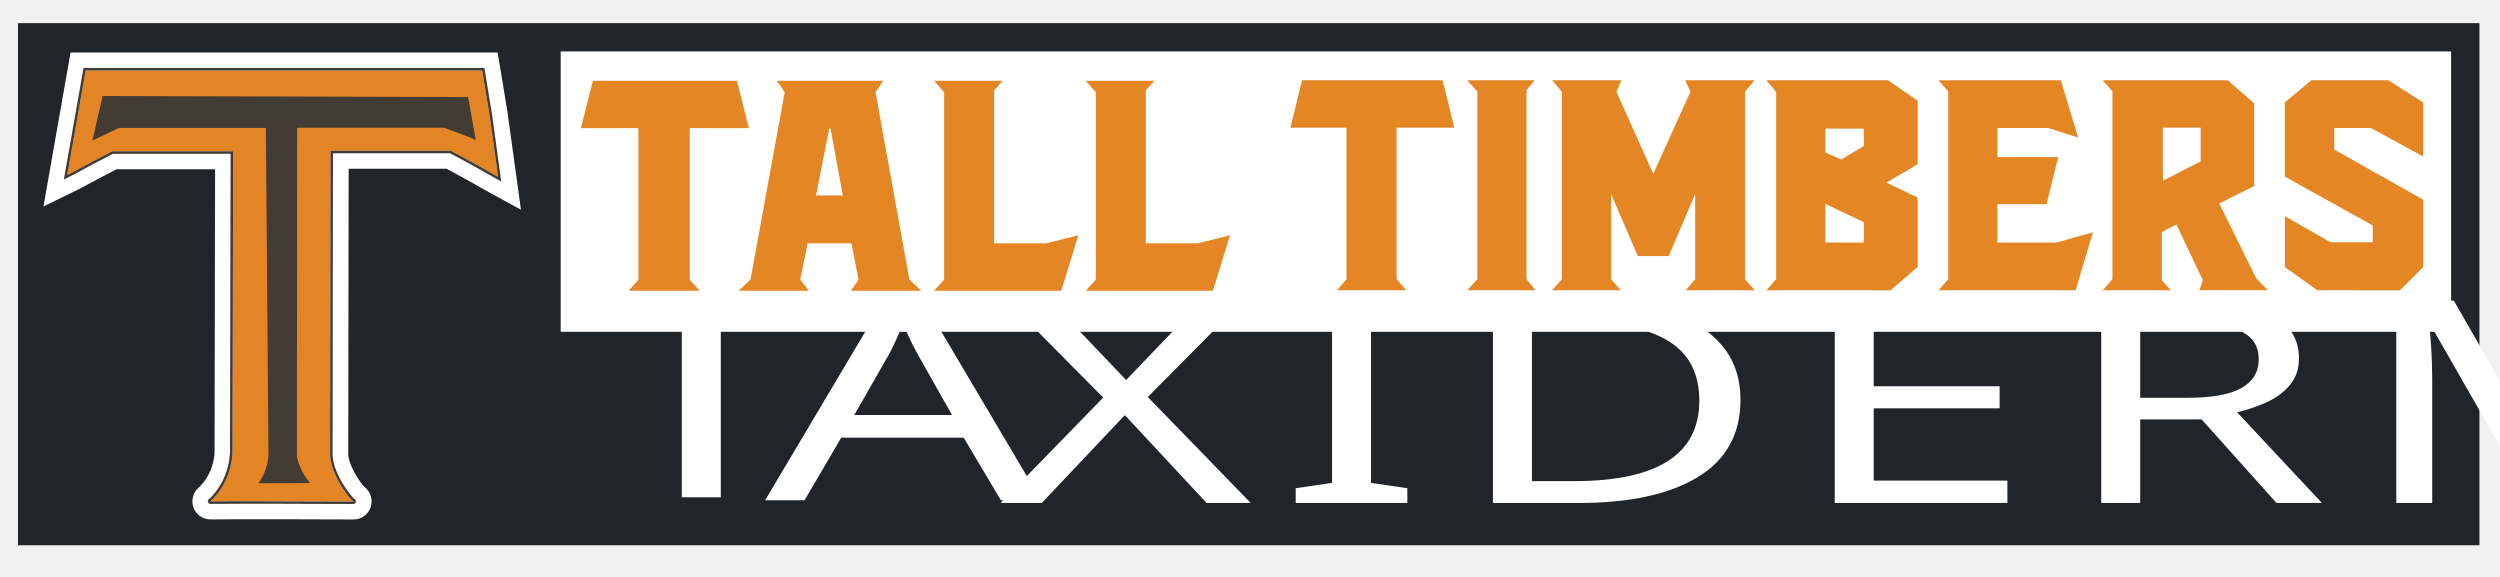
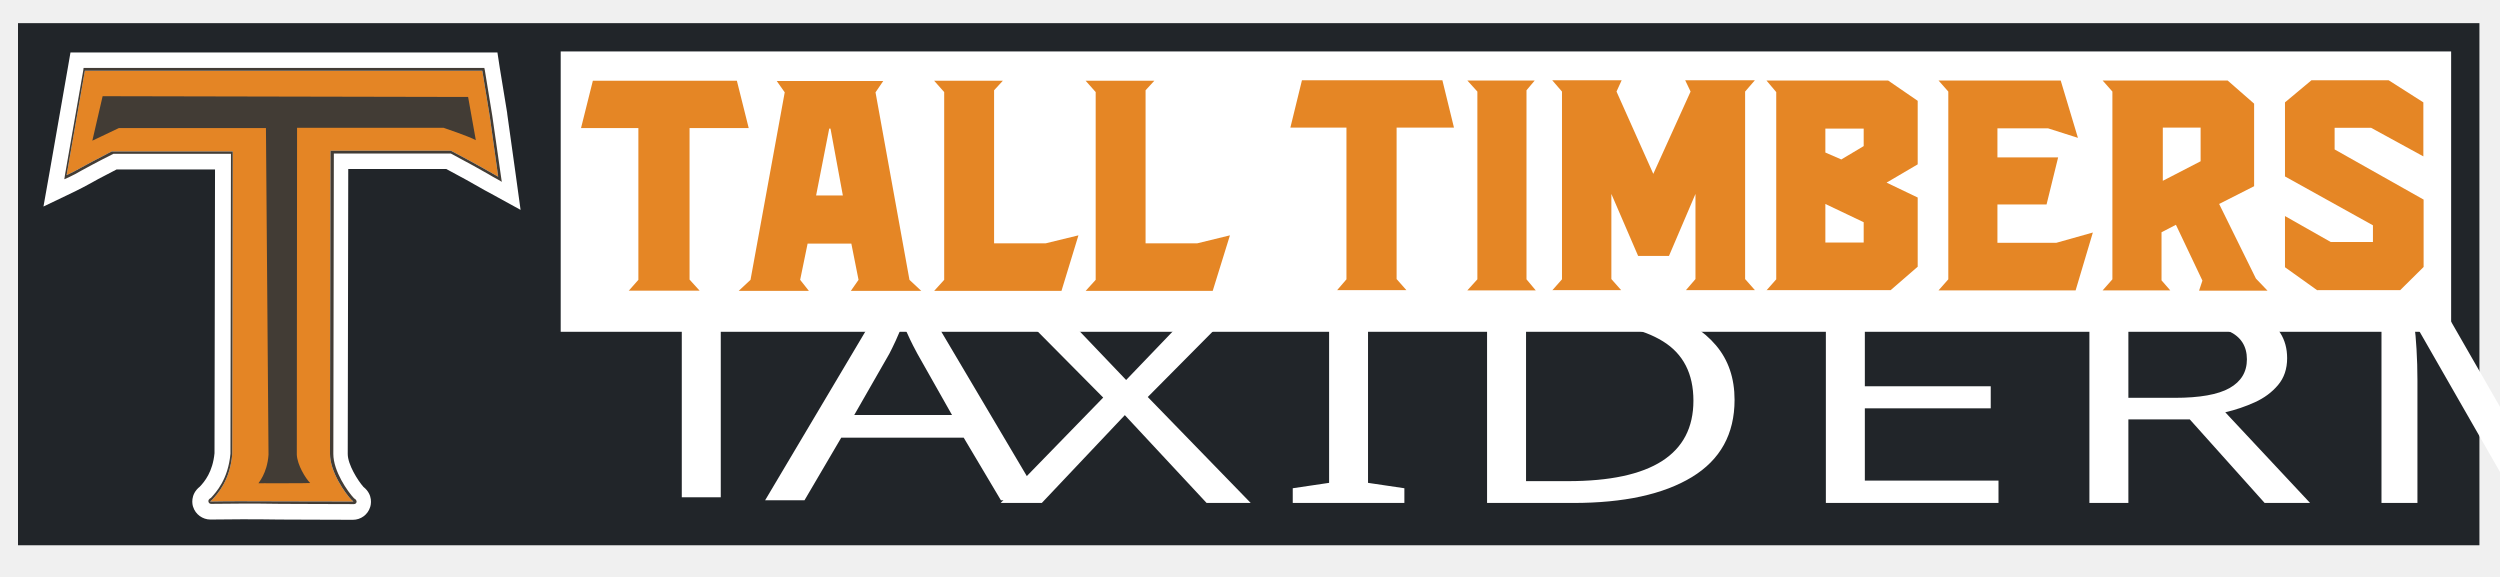
- <svg xmlns="http://www.w3.org/2000/svg" viewBox="0 0 972 224">
-   <defs>
-     <style>.cls-1{fill:#212529;}.cls-2,.cls-4{fill:#fff;}.cls-3{fill:#e58625;}.cls-4{font-size:118.45px;font-family:Granada;letter-spacing:0.06em;}.cls-5{fill:#e48525;}.cls-6{fill:#423c35;}</style>
-   </defs>
-   <g id="Layer_1" data-name="Layer 1">
-     <rect class="cls-1" x="7" y="9" width="957" height="203" />
+ <svg xmlns="http://www.w3.org/2000/svg" version="1.1" x="0px" y="0px" viewBox="0 0 972 224" style="enable-background:new 0 0 972 224;" xml:space="preserve">
+   <style type="text/css">
+ 	.st0{fill:#212529;}
+ 	.st1{fill:#FFFFFF;}
+ 	.st2{fill:#E58625;}
+ 	.st3{font-family:'Granada';}
+ 	.st4{font-size:118.447px;}
+ 	.st5{letter-spacing:6.3;}
+ 	.st6{fill:#E48525;}
+ 	.st7{fill:#423C35;}
+ </style>
+   <g id="Layer_1">
+     <rect x="7" y="9" class="st0" width="957" height="203" />
  </g>
-   <g id="Layer_5" data-name="Layer 5">
-     <rect class="cls-2" x="218" y="20" width="735" height="109" />
+   <g id="Layer_5">
+     <rect x="218" y="20" class="st1" width="735" height="109" />
  </g>
-   <g id="Layer_2" data-name="Layer 2">
-     <path class="cls-3" d="M519.84,112.86l3.68-4.32V49.64H501.71l4.53-18.43h54.65l4.53,18.43H543v58.9l3.8,4.32Z" />
-     <path class="cls-3" d="M570.47,112.86l3.92-4.32v-73l-3.92-4.32h26.22l-3.19,3.85v73.48l3.56,4.32Z" />
-     <path class="cls-3" d="M603.45,112.86l3.8-4.32V35.65l-3.8-4.44h27l-2,4.44L642.79,67.6l14.45-31.95-2.08-4.44h27.08l-3.8,4.44v72.89l3.8,4.32H655.41l3.67-4.32V75.42L648.79,99.56h-12L626.37,75.42v33.12l3.79,4.32Z" />
-     <path class="cls-3" d="M686.77,112.86l3.8-4.32V35.76l-3.8-4.55h47.3l11.52,7.94V63.87L733.46,71l12.13,5.83v26.94l-10.54,9.1ZM715.93,62l8.7-5.24V50H709.69v9.33Zm8.7,32.31V86.38l-14.94-7.11v15Z" />
-     <path class="cls-3" d="M753.67,112.86l3.8-4.32v-73l-3.8-4.32h47.55L808,53.49l-11.64-3.73H776.59V61.07h23.64L795.7,79.38H776.59V94.31H799.5l14.21-4L807,112.86Z" />
-     <path class="cls-3" d="M817.51,112.86l3.8-4.32v-73l-3.8-4.32h48.65l10.29,9V72.27l-13.6,6.88,14.34,29,4.53,4.67H855.13l1.35-3.85-10.3-21.7-5.63,2.92V109l3.43,3.85Zm23.41-42.58,14.7-7.57V49.64h-14.7Z" />
-     <path class="cls-3" d="M901,112.86l-12.63-9V84.05L906.1,94.19h16.42V87.66l-34.19-19V39.84l10.3-8.63h30l13.48,8.63v21L921.78,49.76H907.57v8.4l34.56,19.48v26.24l-9.07,9Z" />
-     <path class="cls-3" d="M244.44,113.05l3.77-4.32V49.83H225.87l4.65-18.42h56l4.64,18.42h-23v58.9l3.89,4.32Z" />
-     <path class="cls-3" d="M287.15,113.05l4.64-4.32,13.3-72.89L302,31.41h41.4l-3,4.43,13.17,72.89,4.64,4.32H330.81l3-4.32-2.76-14.11H314l-2.88,14.11,3.38,4.32ZM327.68,76l-4.77-26h-.5l-5.15,26Z" />
-     <path class="cls-3" d="M363.18,113.05l3.89-4.32V35.84l-3.89-4.43H389.9l-3.39,3.73V94.62h20.08l12.67-3.14-6.65,21.57Z" />
-     <path class="cls-3" d="M422.14,113.05l3.89-4.32V35.84l-3.89-4.43h26.73l-3.39,3.73V94.62h20.07l12.67-3.14-6.65,21.57Z" />
-     <text class="cls-4" transform="translate(388.39 195.55) scale(1.42 0.93)">XIDERMY</text>
-     <text class="cls-4" transform="translate(225.9 193.34) scale(1.42 0.93)">T</text>
-     <text class="cls-4" transform="translate(297.48 194.51) scale(1.42 0.93)">A</text>
+   <g id="Layer_4">
+ </g>
+   <g id="Layer_2">
+     <g>
+       <path class="st2" d="M519.8,112.9l3.7-4.3V49.6h-21.8l4.5-18.4h54.6l4.5,18.4H543v58.9l3.8,4.3H519.8z" />
+       <path class="st2" d="M570.5,112.9l3.9-4.3v-73l-3.9-4.3h26.2l-3.2,3.8v73.5l3.6,4.3H570.5z" />
+       <path class="st2" d="M603.5,112.9l3.8-4.3V35.6l-3.8-4.4h27l-2,4.4l14.3,32l14.5-32l-2.1-4.4h27.1l-3.8,4.4v72.9l3.8,4.3h-26.8    l3.7-4.3V75.4l-10.3,24.1h-12l-10.4-24.1v33.1l3.8,4.3H603.5z" />
+       <path class="st2" d="M686.8,112.9l3.8-4.3V35.8l-3.8-4.5h47.3l11.5,7.9v24.7L733.5,71l12.1,5.8v26.9l-10.5,9.1H686.8z M715.9,62    l8.7-5.2V50h-14.9v9.3L715.9,62z M724.6,94.3v-7.9l-14.9-7.1v15H724.6z" />
+       <path class="st2" d="M753.7,112.9l3.8-4.3v-73l-3.8-4.3h47.5l6.7,22.3l-11.6-3.7h-19.7v11.3h23.6l-4.5,18.3h-19.1v14.9h22.9    l14.2-4l-6.7,22.5H753.7z" />
+       <path class="st2" d="M817.5,112.9l3.8-4.3v-73l-3.8-4.3h48.6l10.3,9v32.1l-13.6,6.9l14.3,29l4.5,4.7h-26.6l1.3-3.9l-10.3-21.7    l-5.6,2.9V109l3.4,3.9H817.5z M840.9,70.3l14.7-7.6V49.6h-14.7V70.3z" />
+       <path class="st2" d="M901,112.9l-12.6-9V84l17.8,10.1h16.4v-6.5l-34.2-19V39.8l10.3-8.6h30l13.5,8.6v21l-20.3-11.1h-14.2v8.4    l34.6,19.5v26.2l-9.1,9H901z" />
+     </g>
+     <g>
+       <path class="st2" d="M244.4,113.1l3.8-4.3V49.8h-22.3l4.6-18.4h56l4.6,18.4h-23v58.9l3.9,4.3H244.4z" />
+       <path class="st2" d="M287.2,113.1l4.6-4.3l13.3-72.9l-3.1-4.4h41.4l-3,4.4l13.2,72.9l4.6,4.3h-27.4l3-4.3l-2.8-14.1H314l-2.9,14.1    l3.4,4.3H287.2z M327.7,76l-4.8-26h-0.5l-5.1,26H327.7z" />
+       <path class="st2" d="M363.2,113.1l3.9-4.3V35.8l-3.9-4.4h26.7l-3.4,3.7v59.5h20.1l12.7-3.1l-6.6,21.6H363.2z" />
+       <path class="st2" d="M422.1,113.1l3.9-4.3V35.8l-3.9-4.4h26.7l-3.4,3.7v59.5h20.1l12.7-3.1l-6.7,21.6H422.1z" />
+     </g>
+     <text transform="matrix(1.42 0 0 0.93 388.3896 195.5518)" class="st1 st3 st4 st5">XIDERMY</text>
+     <g>
+       <text transform="matrix(1.42 0 0 0.93 225.8955 193.3408)" class="st1 st3 st4 st5">T</text>
+     </g>
+     <g>
+       <text transform="matrix(1.42 0 0 0.93 297.4756 194.5088)" class="st1 st3 st4 st5">A</text>
+     </g>
  </g>
-   <g id="Layer_3" data-name="Layer 3">
-     <path class="cls-5" d="M137.37,198.5c-12.35,0-21.43-.05-28.73-.09-5.39,0-10,0-14.62,0-4.23,0-8.07,0-12.11.06l-2.57,0L78.46,196a3.62,3.62,0,0,1,1.63-4.24h0c2.05-2.16,6-6.54,6.82-15.43l.22-114H44.48c-6.75,3.48-9.76,5.13-11.77,6.24-1.73.95-2.87,1.58-5,2.62l-6.16,3,8.84-50.21H190.45l3.4,20.64,4.23,30.61L192,71.83c-1.17-.64-2.36-1.32-3.75-2.11-2.94-1.68-6.93-4-13.8-7.59H132l-.16,114.34c0,5.42,4.75,12.67,7.3,15.37a3.61,3.61,0,0,1,1.62,4.2l-.77,2.44-2.63,0Z" />
-     <path class="cls-2" d="M187.48,27.42l2.92,17.71,3.26,23.63c-3.77-2.06-7.71-4.5-18.36-10.13H128.51l-.16,117.83c0,7.1,5.91,15.39,8.45,18,.18.18.85.55.57.55-21.27,0-32.37-.14-43.35-.14-3.91,0-7.81,0-12.15.06h0c-.31,0,.42-.41.62-.63,2.44-2.57,7.05-7.73,7.92-17.83L90.65,58.8h-47c-13.19,6.77-12.82,7-17.48,9.21l7.15-40.59H187.48m5.94-7h-166l-1,5.79L19.27,66.8,16.9,80.26l12.31-6c2.23-1.08,3.41-1.72,5.19-2.7S39.15,69,45.33,65.8h38.3l-.21,110.34a20.65,20.65,0,0,1-5.67,13,7.16,7.16,0,0,0-2.61,7.95,7,7,0,0,0,6.73,4.85H82c4,0,7.86-.06,12.07-.06,4.59,0,9.23,0,14.6,0,7.3,0,16.39.09,28.75.09a7,7,0,0,0,6.74-4.91,7.13,7.13,0,0,0-2.61-7.86c-2.25-2.49-6.14-8.74-6.15-12.78l.15-110.82h38.06c6.36,3.38,10.13,5.53,12.94,7.14,1.39.79,2.59,1.47,3.8,2.13l12.19,6.67-1.9-13.77-3.26-23.62V44l-2.92-17.72-1-5.86Z" />
-     <path class="cls-6" d="M187.48,27.42l2.92,17.71,3.26,23.63c-3.77-2.06-7.71-4.5-18.36-10.13H128.51l-.16,117.83c0,7.1,5.91,15.39,8.45,18,.18.18.85.55.57.55-21.27,0-32.37-.14-43.35-.14-3.91,0-7.81,0-12.15.06h0c-.31,0,.42-.41.62-.63,2.44-2.57,7.05-7.73,7.92-17.83L90.65,58.8h-47c-13.19,6.77-12.82,7-17.48,9.21l7.15-40.59H187.48m.85-1H32.47l-.14.83L25.18,67.84l-.34,1.92,1.76-.85c2.09-1,3.21-1.63,4.9-2.56,2.08-1.14,5.21-2.87,12.38-6.55H89.65l-.24,116.62c-.88,10-5.62,15.05-7.64,17.19l-.2.15c-.37.26-1,.7-.73,1.45a1.06,1.06,0,0,0,1,.71c4.06,0,7.92-.06,12.15-.06,4.61,0,9.25,0,14.63,0,7.3,0,16.38.09,28.72.09a1,1,0,0,0,1-.72c.24-.75-.38-1.18-.71-1.41l-.19-.14c-2.53-2.59-8.13-10.56-8.14-17.27l.16-116.83h45.54c7.25,3.83,11.39,6.19,14.42,7.92,1.37.78,2.55,1.45,3.71,2.09l1.74,1-.27-2L191.39,45l-2.92-17.74-.14-.84Z" />
-     <path class="cls-6" d="M185,54.5c-2.66-1.45-12.46-4.84-12.46-4.84h-57l-.11,127.09c.17,4,3.37,9.17,5.16,11,.13.13-18.86.14-18.66.14,3.86-.07,12.1-.11-1.44,0a21.16,21.16,0,0,0,3.89-11.14l-1-127H46.22s-7,3.32-10.31,4.91l4-17.33L182,37.74Z" />
+   <g id="Layer_3">
+     <g>
+       <path class="st6" d="M137.4,198.5c-12.3,0-21.4-0.1-28.7-0.1c-5.4,0-10-0.1-14.6-0.1c-4.2,0-8.1,0-12.1,0.1l-2.6,0l-0.9-2.5    c-0.3-0.9-0.5-2.7,1.6-4.2l0,0c2-2.2,6-6.5,6.8-15.4l0.2-114H44.5c-6.8,3.5-9.8,5.1-11.8,6.2c-1.7,1-2.9,1.6-5,2.6l-6.2,3    l8.8-50.2h160.1l3.4,20.6l4.2,30.6l-6.1-3.3c-1.2-0.6-2.4-1.3-3.8-2.1c-2.9-1.7-6.9-3.9-13.8-7.6H132l-0.2,114.3    c0,5.4,4.7,12.7,7.3,15.4c2.2,1.6,1.9,3.4,1.6,4.2l-0.8,2.4L137.4,198.5L137.4,198.5z" />
+       <path class="st1" d="M187.5,27.4l2.9,17.7l3.3,23.6c-3.8-2.1-7.7-4.5-18.4-10.1h-1.2h-45.6l-0.2,117.8c0,7.1,5.9,15.4,8.4,18    c0.2,0.2,0.9,0.6,0.6,0.6c-21.3,0-32.4-0.1-43.3-0.1c-3.9,0-7.8,0-12.2,0.1c0,0,0,0,0,0c-0.3,0,0.4-0.4,0.6-0.6    c2.4-2.6,7-7.7,7.9-17.8l0.2-117.7h-46h-1.1c-13.2,6.8-12.8,7-17.5,9.2l7.1-40.6H187.5 M193.4,20.4h-5.9H33.3h-5.9l-1,5.8    l-7.1,40.6l-2.4,13.5l12.3-5.9c2.2-1.1,3.4-1.7,5.2-2.7c1.9-1.1,4.7-2.6,10.9-5.8h38.3l-0.2,110.3c-0.7,7.3-3.9,11.1-5.7,13    c-3.9,3.1-2.9,7.2-2.6,7.9c0.9,2.9,3.7,4.9,6.7,4.9h0l0,0l0,0c4,0,7.9-0.1,12.1-0.1c4.6,0,9.2,0,14.6,0.1c7.3,0,16.4,0.1,28.7,0.1    c3.1,0,5.8-2,6.7-4.9c0.3-0.8,1.3-4.8-2.6-7.9c-2.2-2.5-6.1-8.7-6.1-12.8l0.2-110.8h38.1c6.4,3.4,10.1,5.5,12.9,7.1    c1.4,0.8,2.6,1.5,3.8,2.1l12.2,6.7l-1.9-13.8l-3.3-23.6l0-0.1l0-0.1l-2.9-17.7L193.4,20.4L193.4,20.4z" />
+       <path class="st7" d="M187.5,27.4l2.9,17.7l3.3,23.6c-3.8-2.1-7.7-4.5-18.4-10.1h-1.2h-45.6l-0.2,117.8c0,7.1,5.9,15.4,8.4,18    c0.2,0.2,0.9,0.6,0.6,0.6c-21.3,0-32.4-0.1-43.3-0.1c-3.9,0-7.8,0-12.2,0.1c0,0,0,0,0,0c-0.3,0,0.4-0.4,0.6-0.6    c2.4-2.6,7-7.7,7.9-17.8l0.2-117.7h-46h-1.1c-13.2,6.8-12.8,7-17.5,9.2l7.1-40.6H187.5 M188.3,26.4h-0.8H33.3h-0.8l-0.1,0.8    l-7.1,40.6l-0.3,1.9l1.8-0.8c2.1-1,3.2-1.6,4.9-2.6c2.1-1.1,5.2-2.9,12.4-6.5h0.8h44.9l-0.2,116.6c-0.9,10-5.6,15-7.6,17.2    c0,0-0.1,0.1-0.2,0.1c-0.4,0.3-1,0.7-0.7,1.5c0.1,0.4,0.5,0.7,1,0.7c4.1,0,7.9-0.1,12.2-0.1c4.6,0,9.3,0,14.6,0.1    c7.3,0,16.4,0.1,28.7,0.1c0.5,0,0.9-0.3,1-0.7c0.2-0.7-0.4-1.2-0.7-1.4c-0.1,0-0.1-0.1-0.2-0.1c-2.5-2.6-8.1-10.6-8.1-17.3    l0.2-116.8h44.6h0.9c7.2,3.8,11.4,6.2,14.4,7.9c1.4,0.8,2.5,1.5,3.7,2.1l1.7,1l-0.3-2L191.4,45l-2.9-17.7L188.3,26.4L188.3,26.4z" />
+     </g>
+     <g>
+       <g>
+         <path class="st7" d="M185,54.5c-2.7-1.5-12.5-4.8-12.5-4.8h-57l-0.1,127.1c0.2,4,3.4,9.2,5.2,11c0.1,0.1-18.9,0.1-18.7,0.1     c3.9-0.1,12.1-0.1-1.4,0c-0.2,0,3.4-3.7,3.9-11.1l-1-127H46.2c0,0-7,3.3-10.3,4.9l4-17.3L182,37.7L185,54.5z" />
+       </g>
+     </g>
  </g>
</svg>
